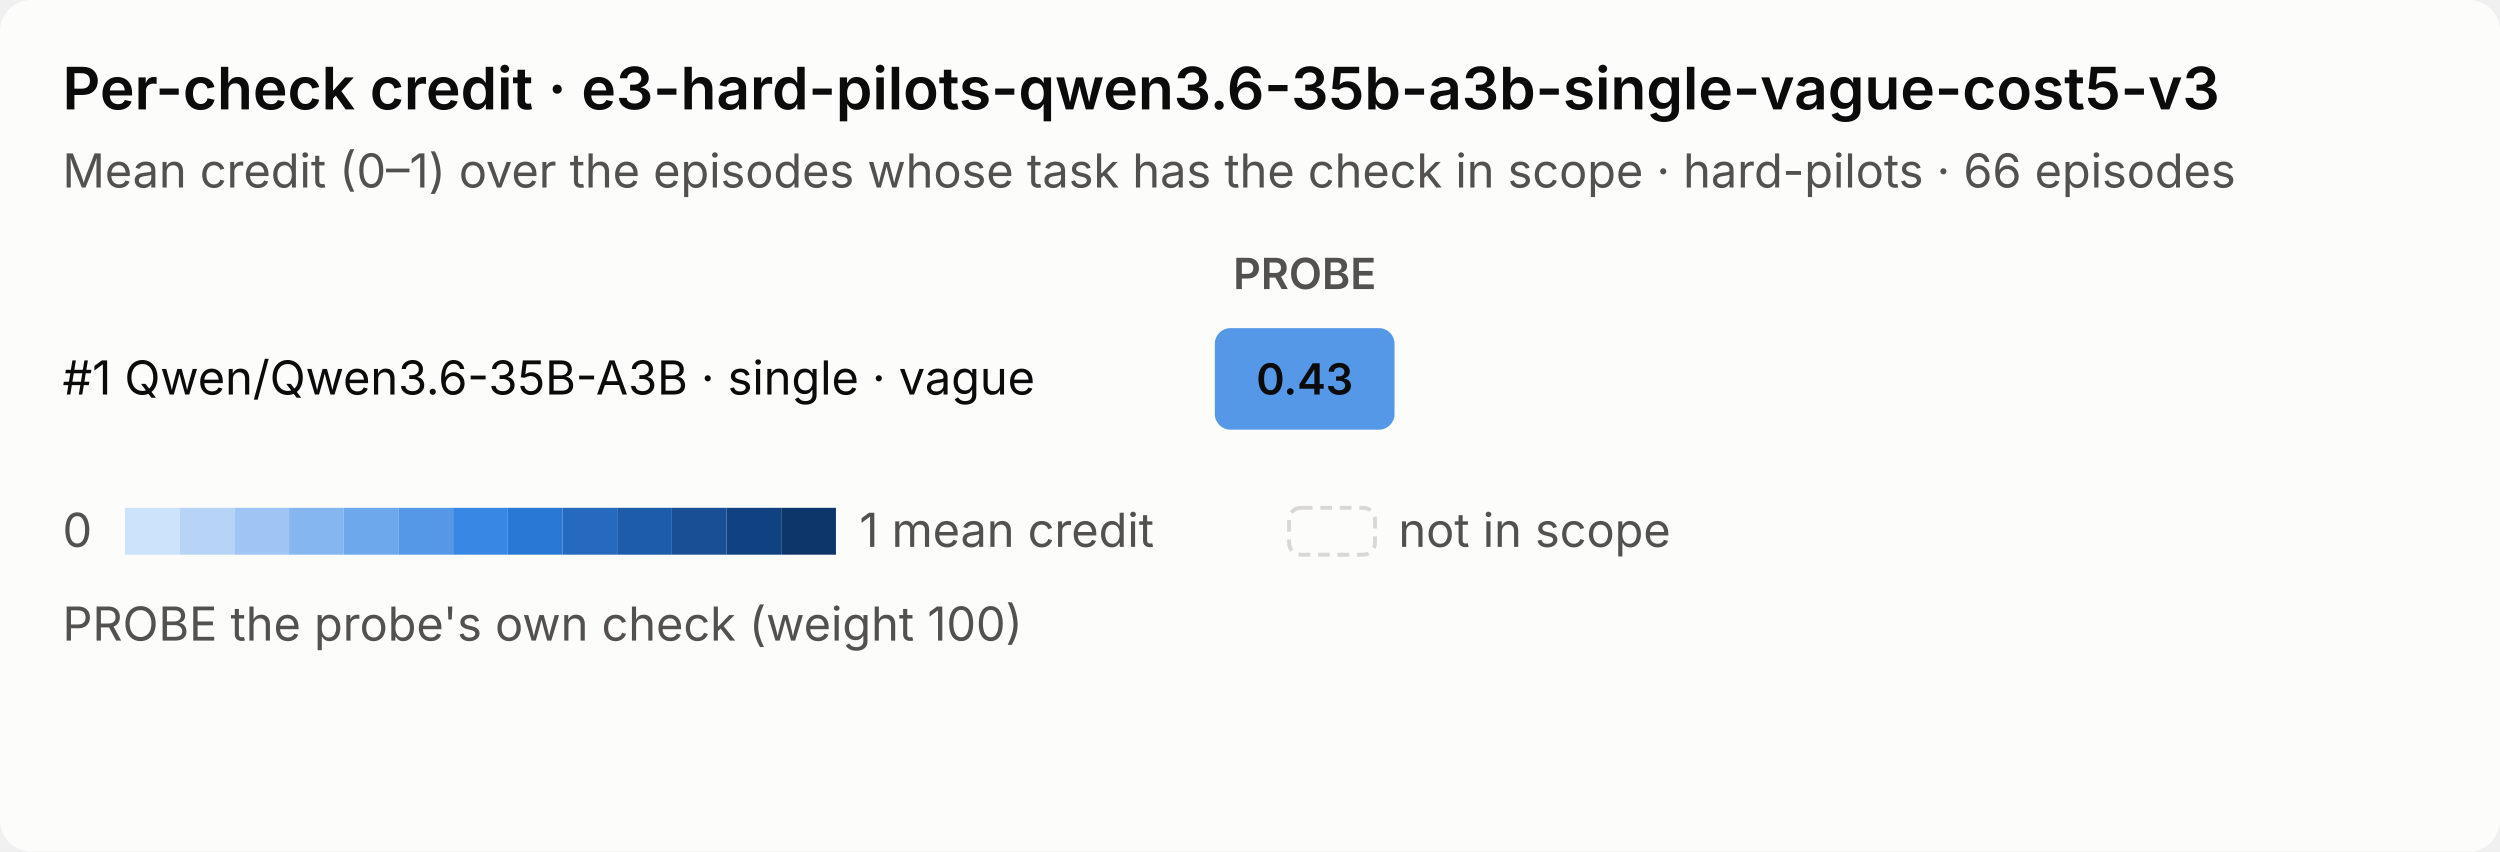
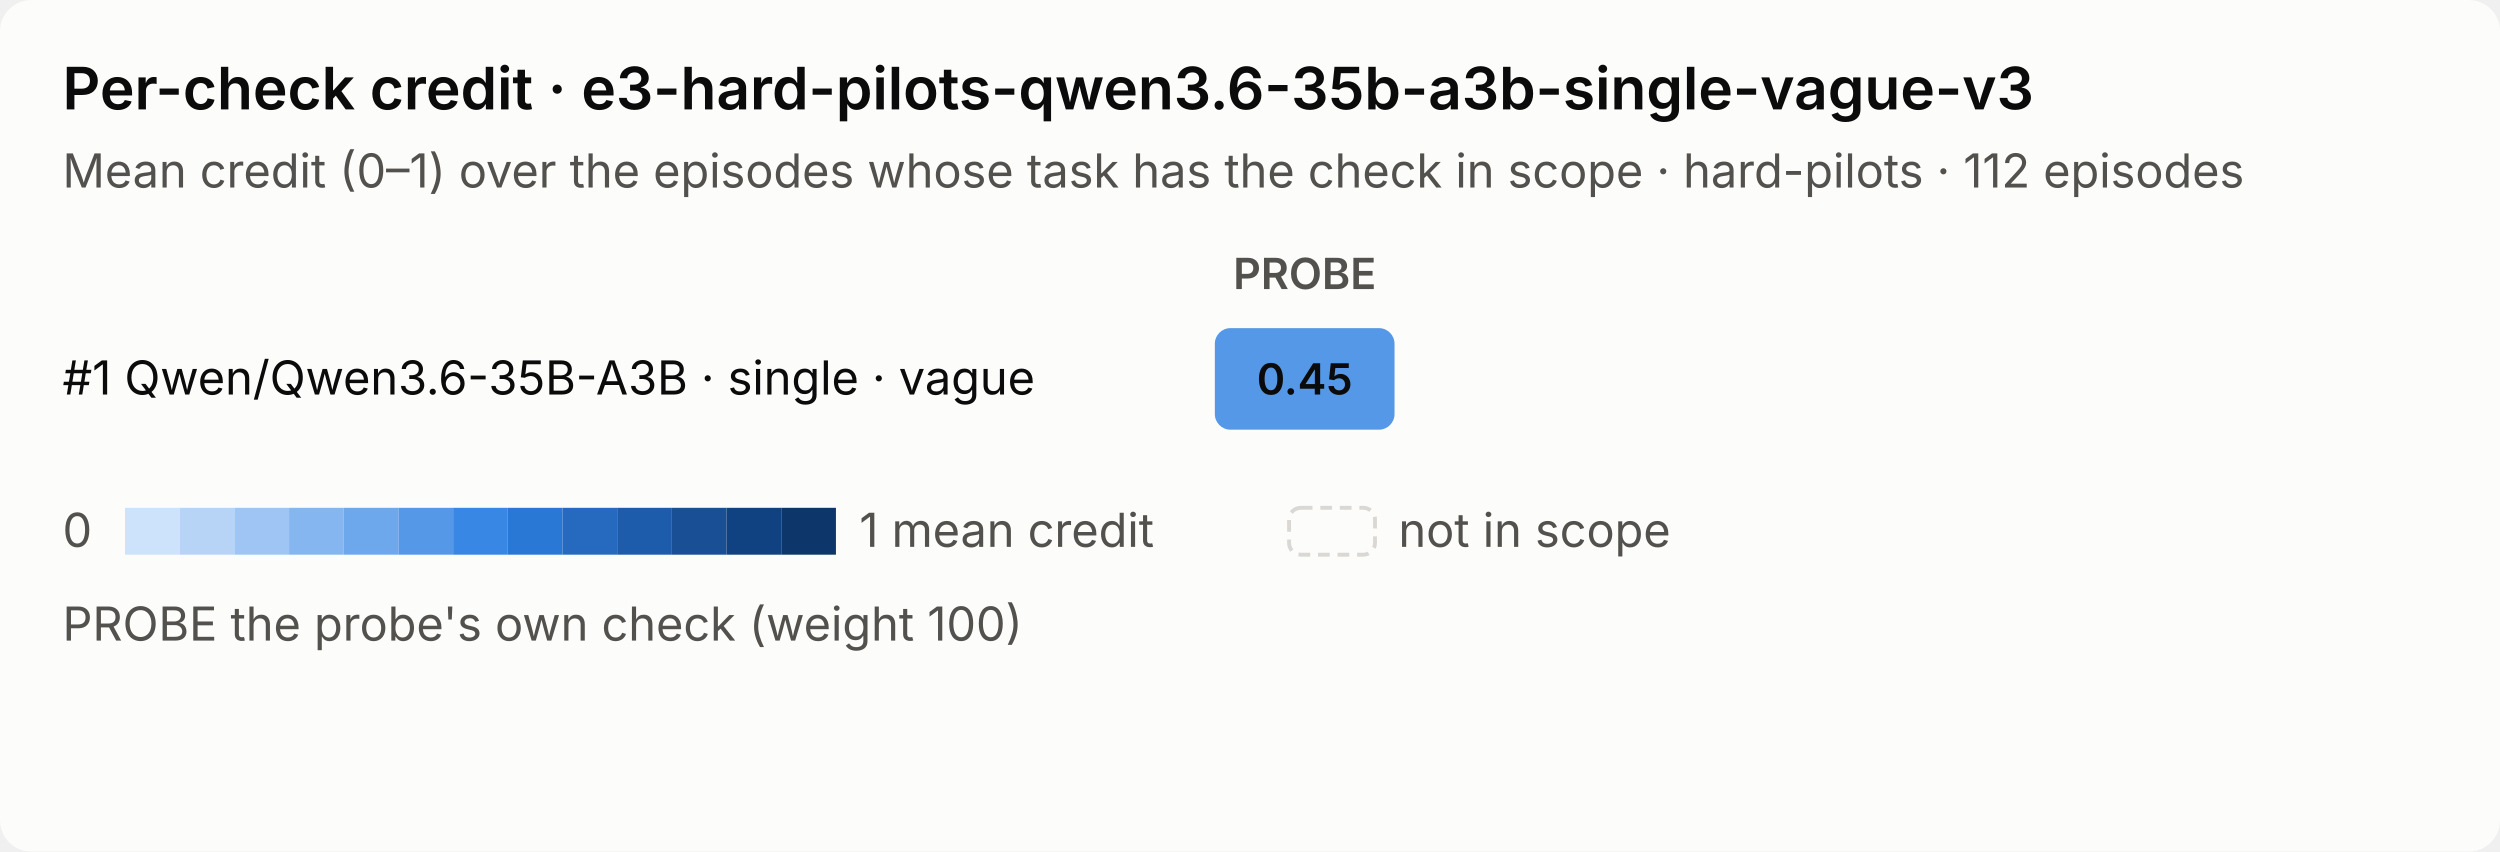
<svg xmlns="http://www.w3.org/2000/svg" width="640" height="218" viewBox="0 0 640 218" role="img" aria-labelledby="ttl dsc">
  <style>.t{font:600 15px system-ui,-apple-system,sans-serif;fill:#0b0b0b}.s,.k{font:12px system-ui,-apple-system,sans-serif;fill:#52514e}.l{font:12px system-ui,-apple-system,sans-serif;fill:#0b0b0b}.h{font:600 11px system-ui,-apple-system,sans-serif;fill:#52514e}.v{font:600 11px system-ui,-apple-system,sans-serif}.bg{fill:#fcfcfb}.na{fill:#fcfcfb;stroke:#d9d8d4;stroke-dasharray:3 2}.q0{fill:#cde2fb}.w0{fill:#0b0b0b}.q1{fill:#b7d3f6}.w1{fill:#0b0b0b}.q2{fill:#9ec5f4}.w2{fill:#0b0b0b}.q3{fill:#86b6ef}.w3{fill:#0b0b0b}.q4{fill:#6da7ec}.w4{fill:#0b0b0b}.q5{fill:#5598e7}.w5{fill:#0b0b0b}.q6{fill:#3987e5}.w6{fill:#0b0b0b}.q7{fill:#2a78d6}.w7{fill:#0b0b0b}.q8{fill:#256abf}.w8{fill:#ffffff}.q9{fill:#1c5cab}.w9{fill:#ffffff}.q10{fill:#184f95}.w10{fill:#ffffff}.q11{fill:#104281}.w11{fill:#ffffff}.q12{fill:#0d366b}.w12{fill:#ffffff}@media (prefers-color-scheme: dark){.t,.l{fill:#ffffff}.s,.k,.h{fill:#c3c2b7}.bg{fill:#1a1a19}.na{fill:#1a1a19;stroke:#4a4a46}.q0{fill:#0d366b}.w0{fill:#ffffff}.q1{fill:#104281}.w1{fill:#ffffff}.q2{fill:#184f95}.w2{fill:#ffffff}.q3{fill:#1c5cab}.w3{fill:#ffffff}.q4{fill:#256abf}.w4{fill:#ffffff}.q5{fill:#2a78d6}.w5{fill:#0b0b0b}.q6{fill:#3987e5}.w6{fill:#0b0b0b}.q7{fill:#5598e7}.w7{fill:#0b0b0b}.q8{fill:#6da7ec}.w8{fill:#0b0b0b}.q9{fill:#86b6ef}.w9{fill:#0b0b0b}.q10{fill:#9ec5f4}.w10{fill:#0b0b0b}.q11{fill:#b7d3f6}.w11{fill:#0b0b0b}.q12{fill:#cde2fb}.w12{fill:#0b0b0b}}</style>
  <rect class="bg" width="640" height="218" rx="8" />
-   <text class="t" x="16" y="28">Per-check credit · e3-hard-pilots-qwen3.6-35b-a3b-single-vague-cost5-v3</text>
-   <text class="s" x="16" y="48">Mean credit (0–1) over the episodes whose task has the check in scope · hard-pilots · 66 episodes</text>
+   <text class="t" x="16" y="28">Per-check credit · e3-hard-pilots-qwen3.6-35b-a3b-single-vague-v3</text>
+   <text class="s" x="16" y="48">Mean credit (0–1) over the episodes whose task has the check in scope · hard-pilots · 112 episodes</text>
  <text class="h" x="334" y="74" text-anchor="middle">PROBE</text>
  <text class="l" x="16" y="101">#1  Qwen/Qwen3.6-35B-A3B · single · vague</text>
  <g>
    <rect class="q5" x="311" y="84" width="46" height="26" rx="4" />
-     <text class="v w5" x="334" y="101" text-anchor="middle">0.43</text>
+     <text class="v w5" x="334" y="101" text-anchor="middle">0.45</text>
  </g>
  <text class="k" x="16" y="140">0</text>
  <rect class="q0" x="32" y="130" width="14" height="12" />
  <rect class="q1" x="46" y="130" width="14" height="12" />
  <rect class="q2" x="60" y="130" width="14" height="12" />
  <rect class="q3" x="74" y="130" width="14" height="12" />
  <rect class="q4" x="88" y="130" width="14" height="12" />
  <rect class="q5" x="102" y="130" width="14" height="12" />
  <rect class="q6" x="116" y="130" width="14" height="12" />
  <rect class="q7" x="130" y="130" width="14" height="12" />
  <rect class="q8" x="144" y="130" width="14" height="12" />
  <rect class="q9" x="158" y="130" width="14" height="12" />
  <rect class="q10" x="172" y="130" width="14" height="12" />
  <rect class="q11" x="186" y="130" width="14" height="12" />
  <rect class="q12" x="200" y="130" width="14" height="12" />
  <text class="k" x="220" y="140">1 mean credit</text>
  <rect class="na" x="330" y="130" width="22" height="12" rx="3" />
  <text class="k" x="358" y="140">not in scope</text>
  <text class="k" x="16" y="164">PROBE  the probe's own check (weight 100)</text>
</svg>
